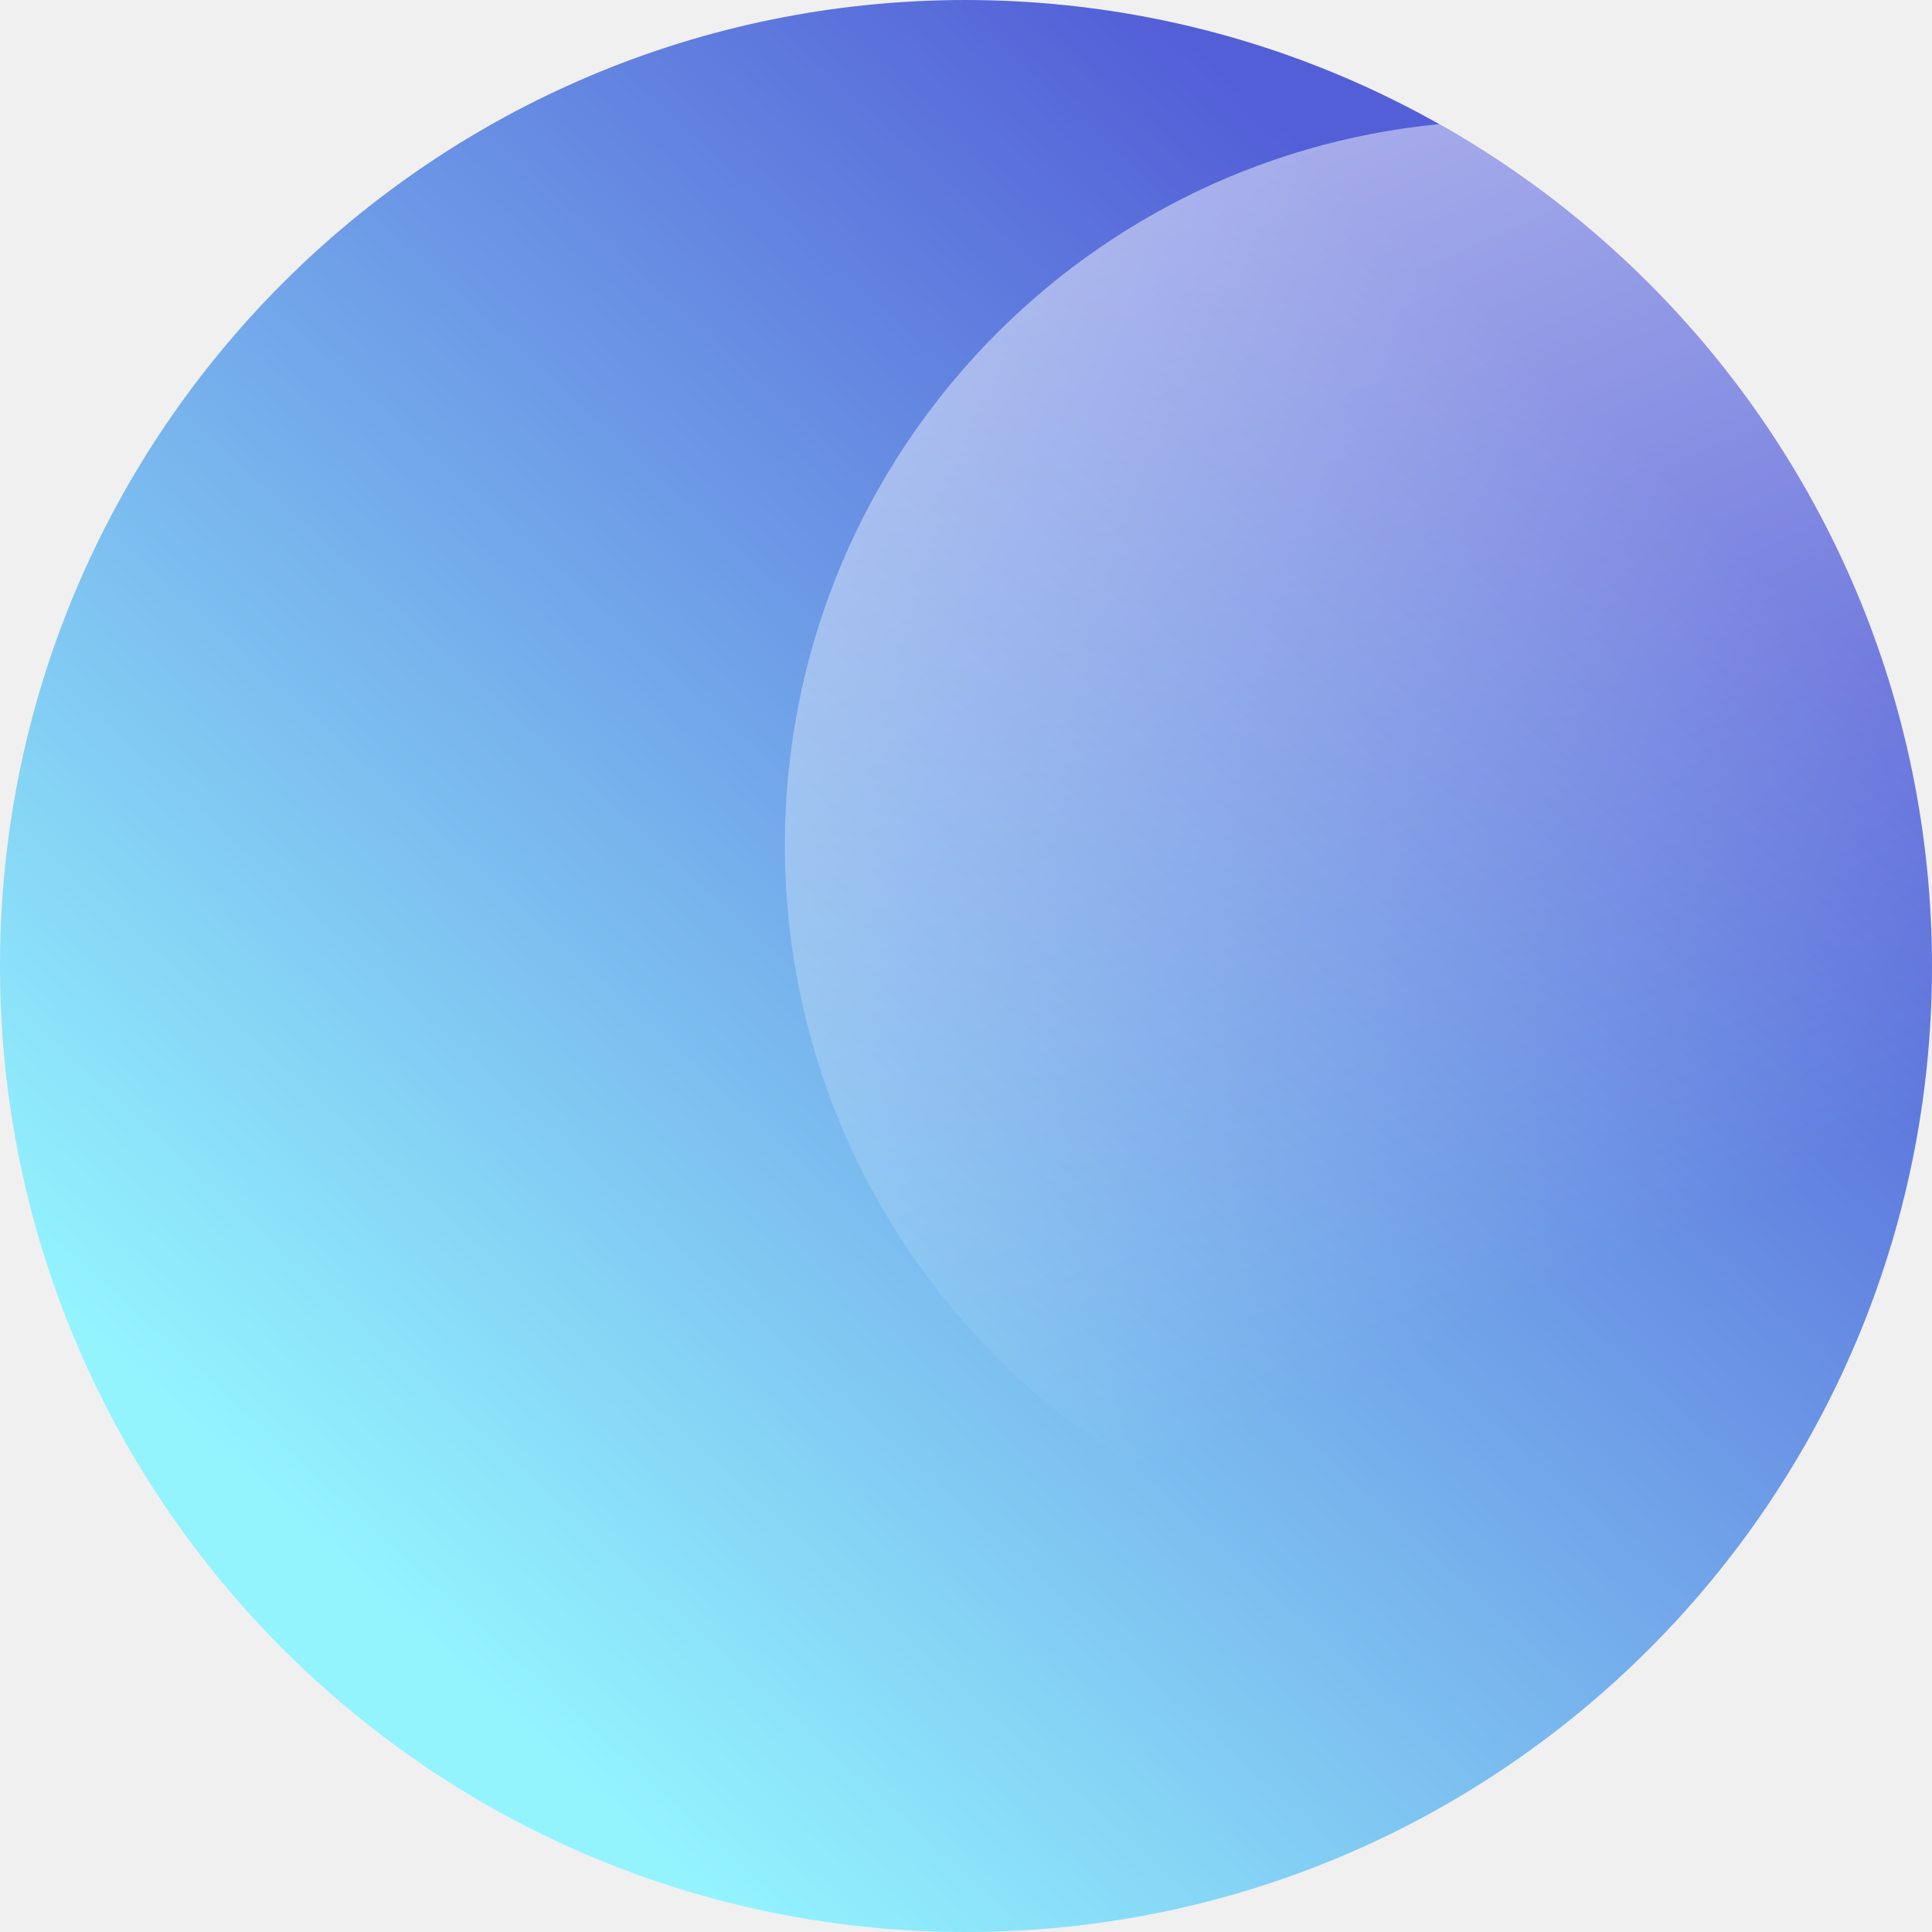
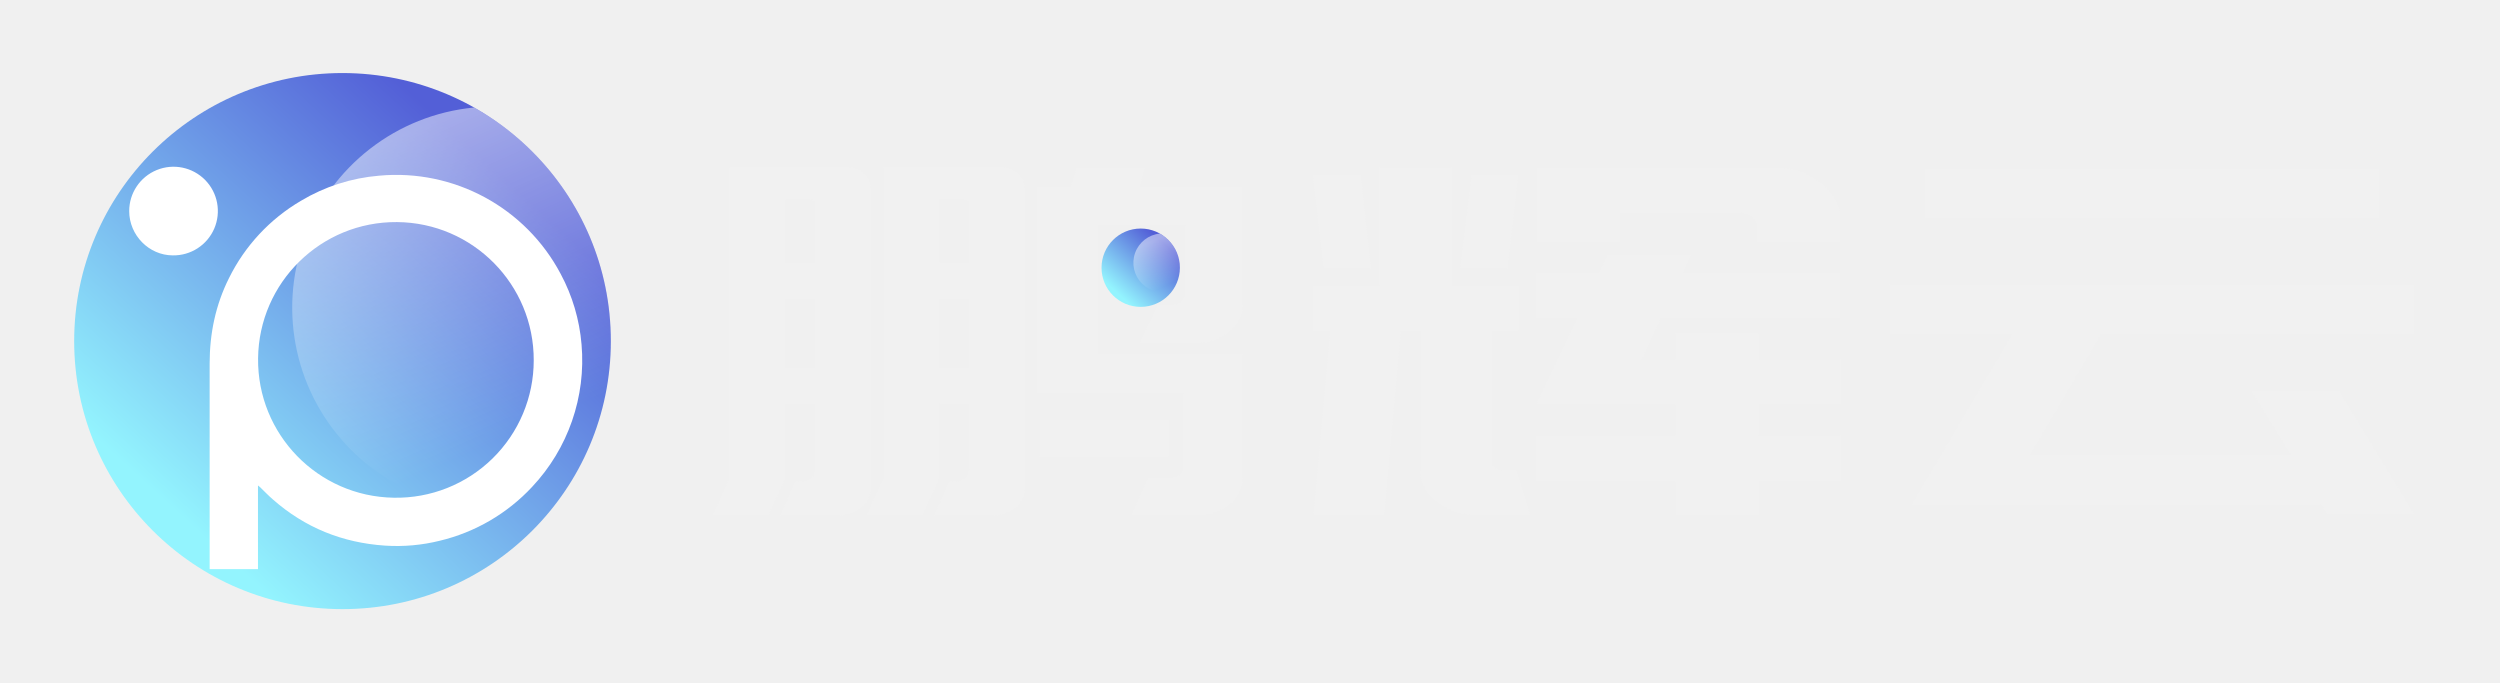
- <svg xmlns="http://www.w3.org/2000/svg" width="32" height="32">
+ <svg xmlns="http://www.w3.org/2000/svg" xmlns:xlink="http://www.w3.org/1999/xlink" viewBox="0 0 1321.93 360.77">
  <defs>
-     <linearGradient x1="20.313%" y1="83.13%" x2="79.211%" y2="18.665%" id="a">
-       <stop stop-color="#93F4FE" offset="0%" />
-       <stop stop-color="#535FD7" offset="100%" />
+     <style>.cls-1,.cls-2,.cls-3,.cls-6,.cls-7{fill-rule:evenodd;}.cls-1{fill:url(#未命名的渐变_8);}.cls-2{fill:url(#未命名的渐变_2);}.cls-3{fill:#fff;}.cls-4{fill:#f1f1f1;}.cls-5{fill:#2ea8e5;}.cls-6{fill:url(#未命名的渐变_8-2);}.cls-7{fill:url(#未命名的渐变_2-2);}</style>
+     <linearGradient id="未命名的渐变_8" x1="-290.42" y1="702.12" x2="-285.2" y2="707.83" gradientTransform="matrix(32, 0, 0, -32, 9389.62, 22741.29)" gradientUnits="userSpaceOnUse">
+       <stop offset="0" stop-color="#93f4fe" />
+       <stop offset="1" stop-color="#535fd7" />
    </linearGradient>
-     <linearGradient x1="50%" y1="0%" x2="77.135%" y2="77.109%" id="b">
-       <stop stop-color="#FFF" stop-opacity=".48" offset="0%" />
-       <stop stop-color="#FFF" stop-opacity="0" offset="100%" />
+     <linearGradient id="未命名的渐变_2" x1="-276.53" y1="704.1" x2="-274.13" y2="697.26" gradientTransform="matrix(19, 0, 0, -23.94, 5465.04, 16928.07)" gradientUnits="userSpaceOnUse">
+       <stop offset="0" stop-color="#fff" stop-opacity="0.48" />
+       <stop offset="1" stop-color="#fff" stop-opacity="0" />
    </linearGradient>
+     <linearGradient id="未命名的渐变_8-2" x1="-274.96" y1="705.82" x2="-274.2" y2="706.65" xlink:href="#未命名的渐变_8" />
+     <linearGradient id="未命名的渐变_2-2" x1="-255.66" y1="701.75" x2="-255.31" y2="700.75" xlink:href="#未命名的渐变_2" />
  </defs>
-   <g fill="none" fill-rule="evenodd">
-     <path d="M16 0C7.163 0 0 7.163 0 16s7.163 16 16 16 16-7.163 16-16C31.99 7.168 24.832.01 16 0z" fill="url(#a)" />
-     <path d="M29.012 25.313A11.98 11.98 0 0 1 25 26c-6.627 0-12-5.373-12-12 0-6.235 4.756-11.36 10.838-11.944C28.705 4.8 31.993 10.016 32 16c0 3.474-1.107 6.69-2.988 9.313z" fill="url(#b)" />
+   <g id="图层_6" data-name="图层 6">
+     <g id="图层_8" data-name="图层 8">
+       <path class="cls-1" d="M181.13,38.62c-78.38,0-141.91,63.46-141.91,141.74s63.53,141.73,141.91,141.73S323,258.64,323,180.36,259.46,38.71,181.13,38.62Z" />
+       <path class="cls-2" d="M296.54,262.85a106.33,106.33,0,1,1-45.89-206,141.6,141.6,0,0,1,45.89,206Z" />
+     </g>
+   </g>
+   <g id="LOGO">
+     <path class="cls-3" d="M136.41,256.7v44.23H110.85V290.75q0-49.24,0-98.47c0-15.87,3.11-31,10.24-45.24a97.28,97.28,0,0,1,38-40.84A95.92,95.92,0,0,1,200.4,92.9a98.35,98.35,0,0,1,96.1,52,95.57,95.57,0,0,1,11,37.15,97.63,97.63,0,0,1-26.19,75.46,97.77,97.77,0,0,1-48.65,28.39,94.34,94.34,0,0,1-29.08,2.61c-22.5-1.5-42.37-9.51-59.32-24.44-2.32-2-4.46-4.27-6.69-6.42C137.26,257.41,137,257.17,136.41,256.7Zm145.81-66.1a72.88,72.88,0,1,0-74,72.58A72.62,72.62,0,0,0,282.22,190.6Z" />
+     <path class="cls-3" d="M68.32,111.64a23.44,23.44,0,1,1,23,23.4C78.79,135,68.33,124.4,68.32,111.64Z" />
+   </g>
+   <g id="鹏辉云">
+     <path class="cls-4" d="M423.4,254.56a8.44,8.44,0,0,0,5.38-1.52,5.84,5.84,0,0,0,2.22-4.82V213.45H415.16V253l-8.87,19.54H376.84L385.7,253V88.33h61.13a14.44,14.44,0,0,1,9.82,3.3,10.07,10.07,0,0,1,3.8,7.87V258.11q0,6.09-5.38,10.41a19.12,19.12,0,0,1-12.35,4.06H412.63l7.92-18Zm-8.24-149.23v33.5H431V108.12q0-2.79-3.8-2.79ZM431,194.67v-36.8H415.16v36.8Zm74.11,59.89a7.91,7.91,0,0,0,5.07-1.52,5.87,5.87,0,0,0,2.22-4.82V213.45H496.56V253l-8.87,19.54H458.24L467.1,253V88.33h61.77a13.53,13.53,0,0,1,9.18,3.3,10.1,10.1,0,0,1,3.8,7.87V258.11a12.73,12.73,0,0,1-5.07,10.41,19.59,19.59,0,0,1-12.66,4.06H494l7.91-18Zm-8.55-149.23v33.5H512.4V108.12c0-1.86-1.17-2.79-3.49-2.79Zm15.84,89.34v-36.8H496.56v36.8ZM602.66,99h54.48v62.18q0,8.37-7.28,14.21a26.74,26.74,0,0,1-17.74,6.09H602.66l9.51-20.3h7.6a7.09,7.09,0,0,0,5.06-1.78,4.93,4.93,0,0,0,1.9-4.06V119H580.49v68.27h76.65v65.47q0,8.39-7.28,14.22-7.29,5.58-17.74,5.58H598.23l8.87-19.8h11.72a7.83,7.83,0,0,0,5.06-1.77,5,5,0,0,0,1.91-4.06V207.86h-77.6V99h18l3.17-10.41H605.2Zm15.21,142.63H549.45V222.08h68.42Z" />
+     <path class="cls-4" d="M781,272.33a32.49,32.49,0,0,1-11.4-1.78,28.81,28.81,0,0,1-9.82-5.33,15.6,15.6,0,0,1-6.33-7.36,16.8,16.8,0,0,1-2.54-9.14V174.87H740.76l-8.87,97.46H694.52l8.86-97.46H694.2V151h35.15V88.58h38.33V151h35.16v23.85H788.9v69.79a3.1,3.1,0,0,0,1.27,2.54,6,6,0,0,0,3.8,1.52h7.92l7.28,23.61ZM694.2,92.64h25.33l5.39,49.24h-25Zm102.93,49.24h-25l6-49.24h24.71ZM938.4,88.58a43.47,43.47,0,0,1,13.3,2A42.33,42.33,0,0,1,963.1,97a35.17,35.17,0,0,1,7.6,8.88,20.74,20.74,0,0,1,2.54,10.66v11.42h-44v-7.61a6.94,6.94,0,0,0-2.85-5.59,10.82,10.82,0,0,0-7-2.28h-63v15.48h-44V88.58Zm-48.47,55.58h83.31V168h-95L868.08,190.1h17.74v-14h44v14h43.4v23.6h-43.4v16.75h43.4v24.11h-43.4v17.77h-44V254.56H812.34V230.45h73.48V213.7H812.34L834.19,168H812.34V144.16h33.25L850,135h44Z" />
+     <path class="cls-4" d="M1064.14,176.65H999.21V150.51h277.13v26.14H1111l-37.69,63.95h138.09l-20.9-34h46.24l39.59,65h-45.92l-3.17-4.83H1010.93Zm-46.25-87.31h239.77v26.15H1017.89Z" />
+   </g>
+   <g id="点">
+     <circle class="cls-5" cx="604.02" cy="141.04" r="18.41" transform="translate(77.18 468.42) rotate(-45)" />
+   </g>
+   <g id="图层_7" data-name="图层 7">
+     <g id="图层_9" data-name="图层 9">
+       <path class="cls-6" d="M603.18,120.85a20.71,20.71,0,1,0,20.7,20.71A20.71,20.71,0,0,0,603.18,120.85Z" />
+       <path class="cls-7" d="M620,153.61a15.53,15.53,0,1,1-6.7-30.1,20.72,20.72,0,0,1,6.7,30.1Z" />
+     </g>
  </g>
</svg>
